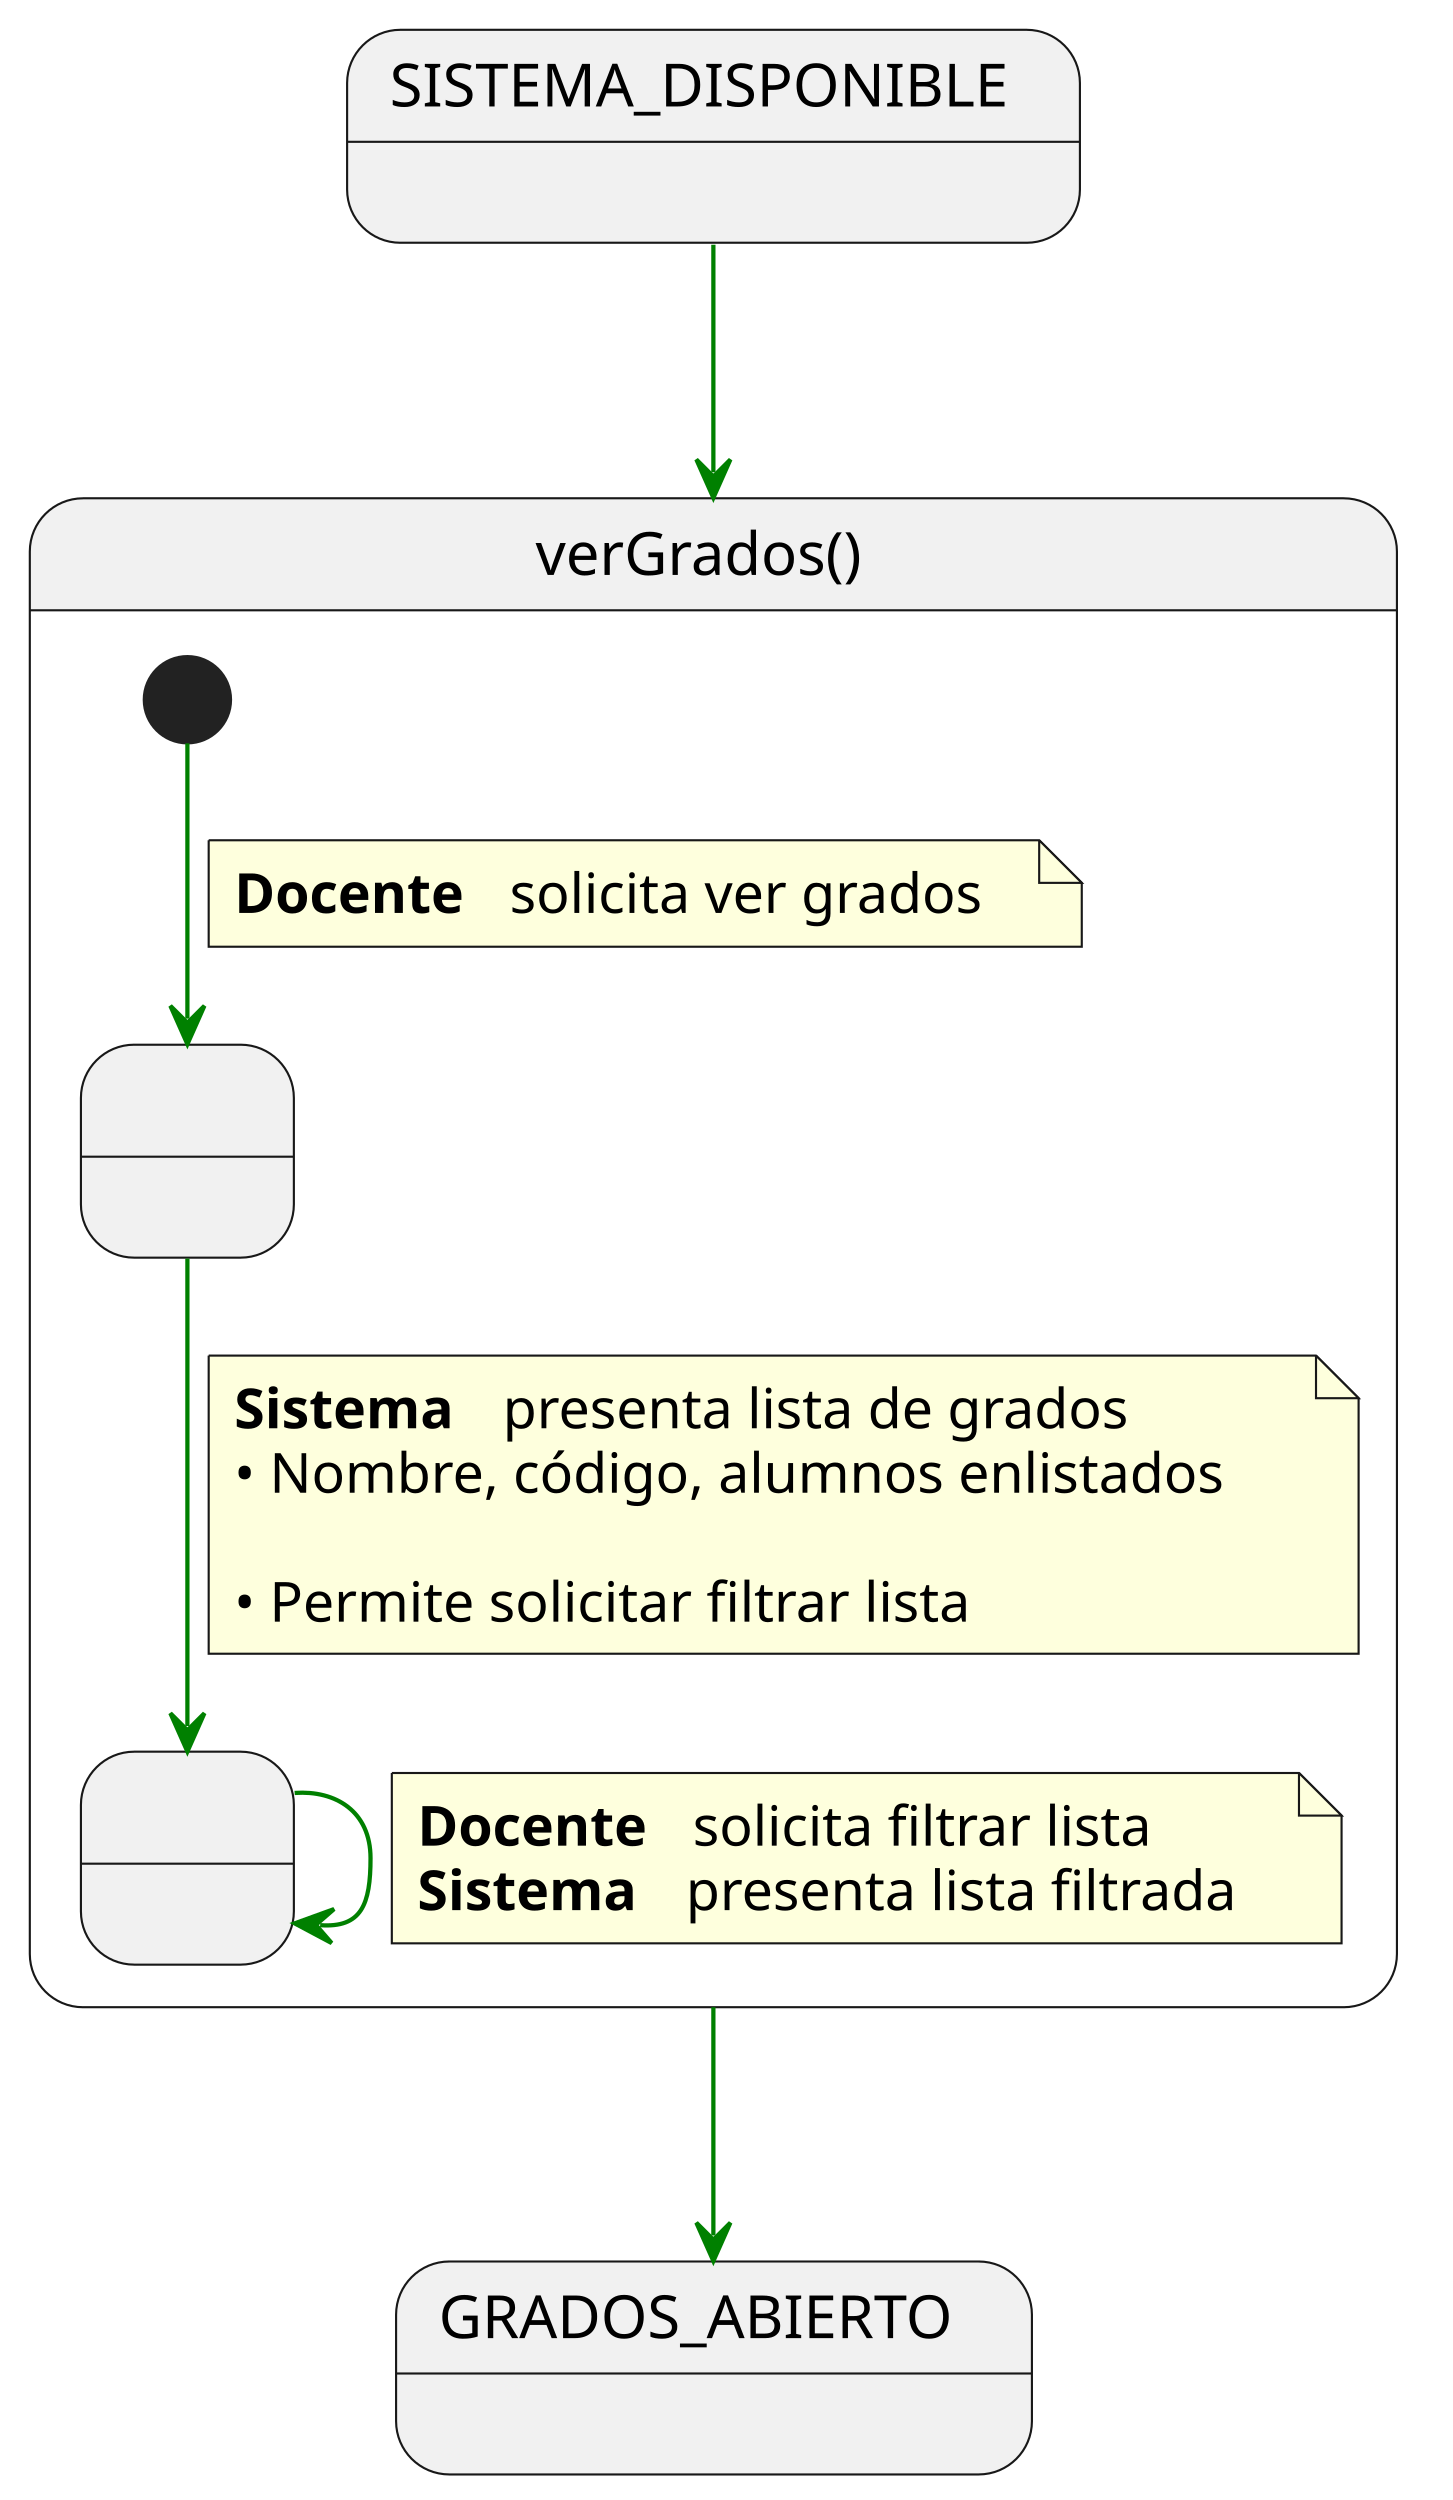
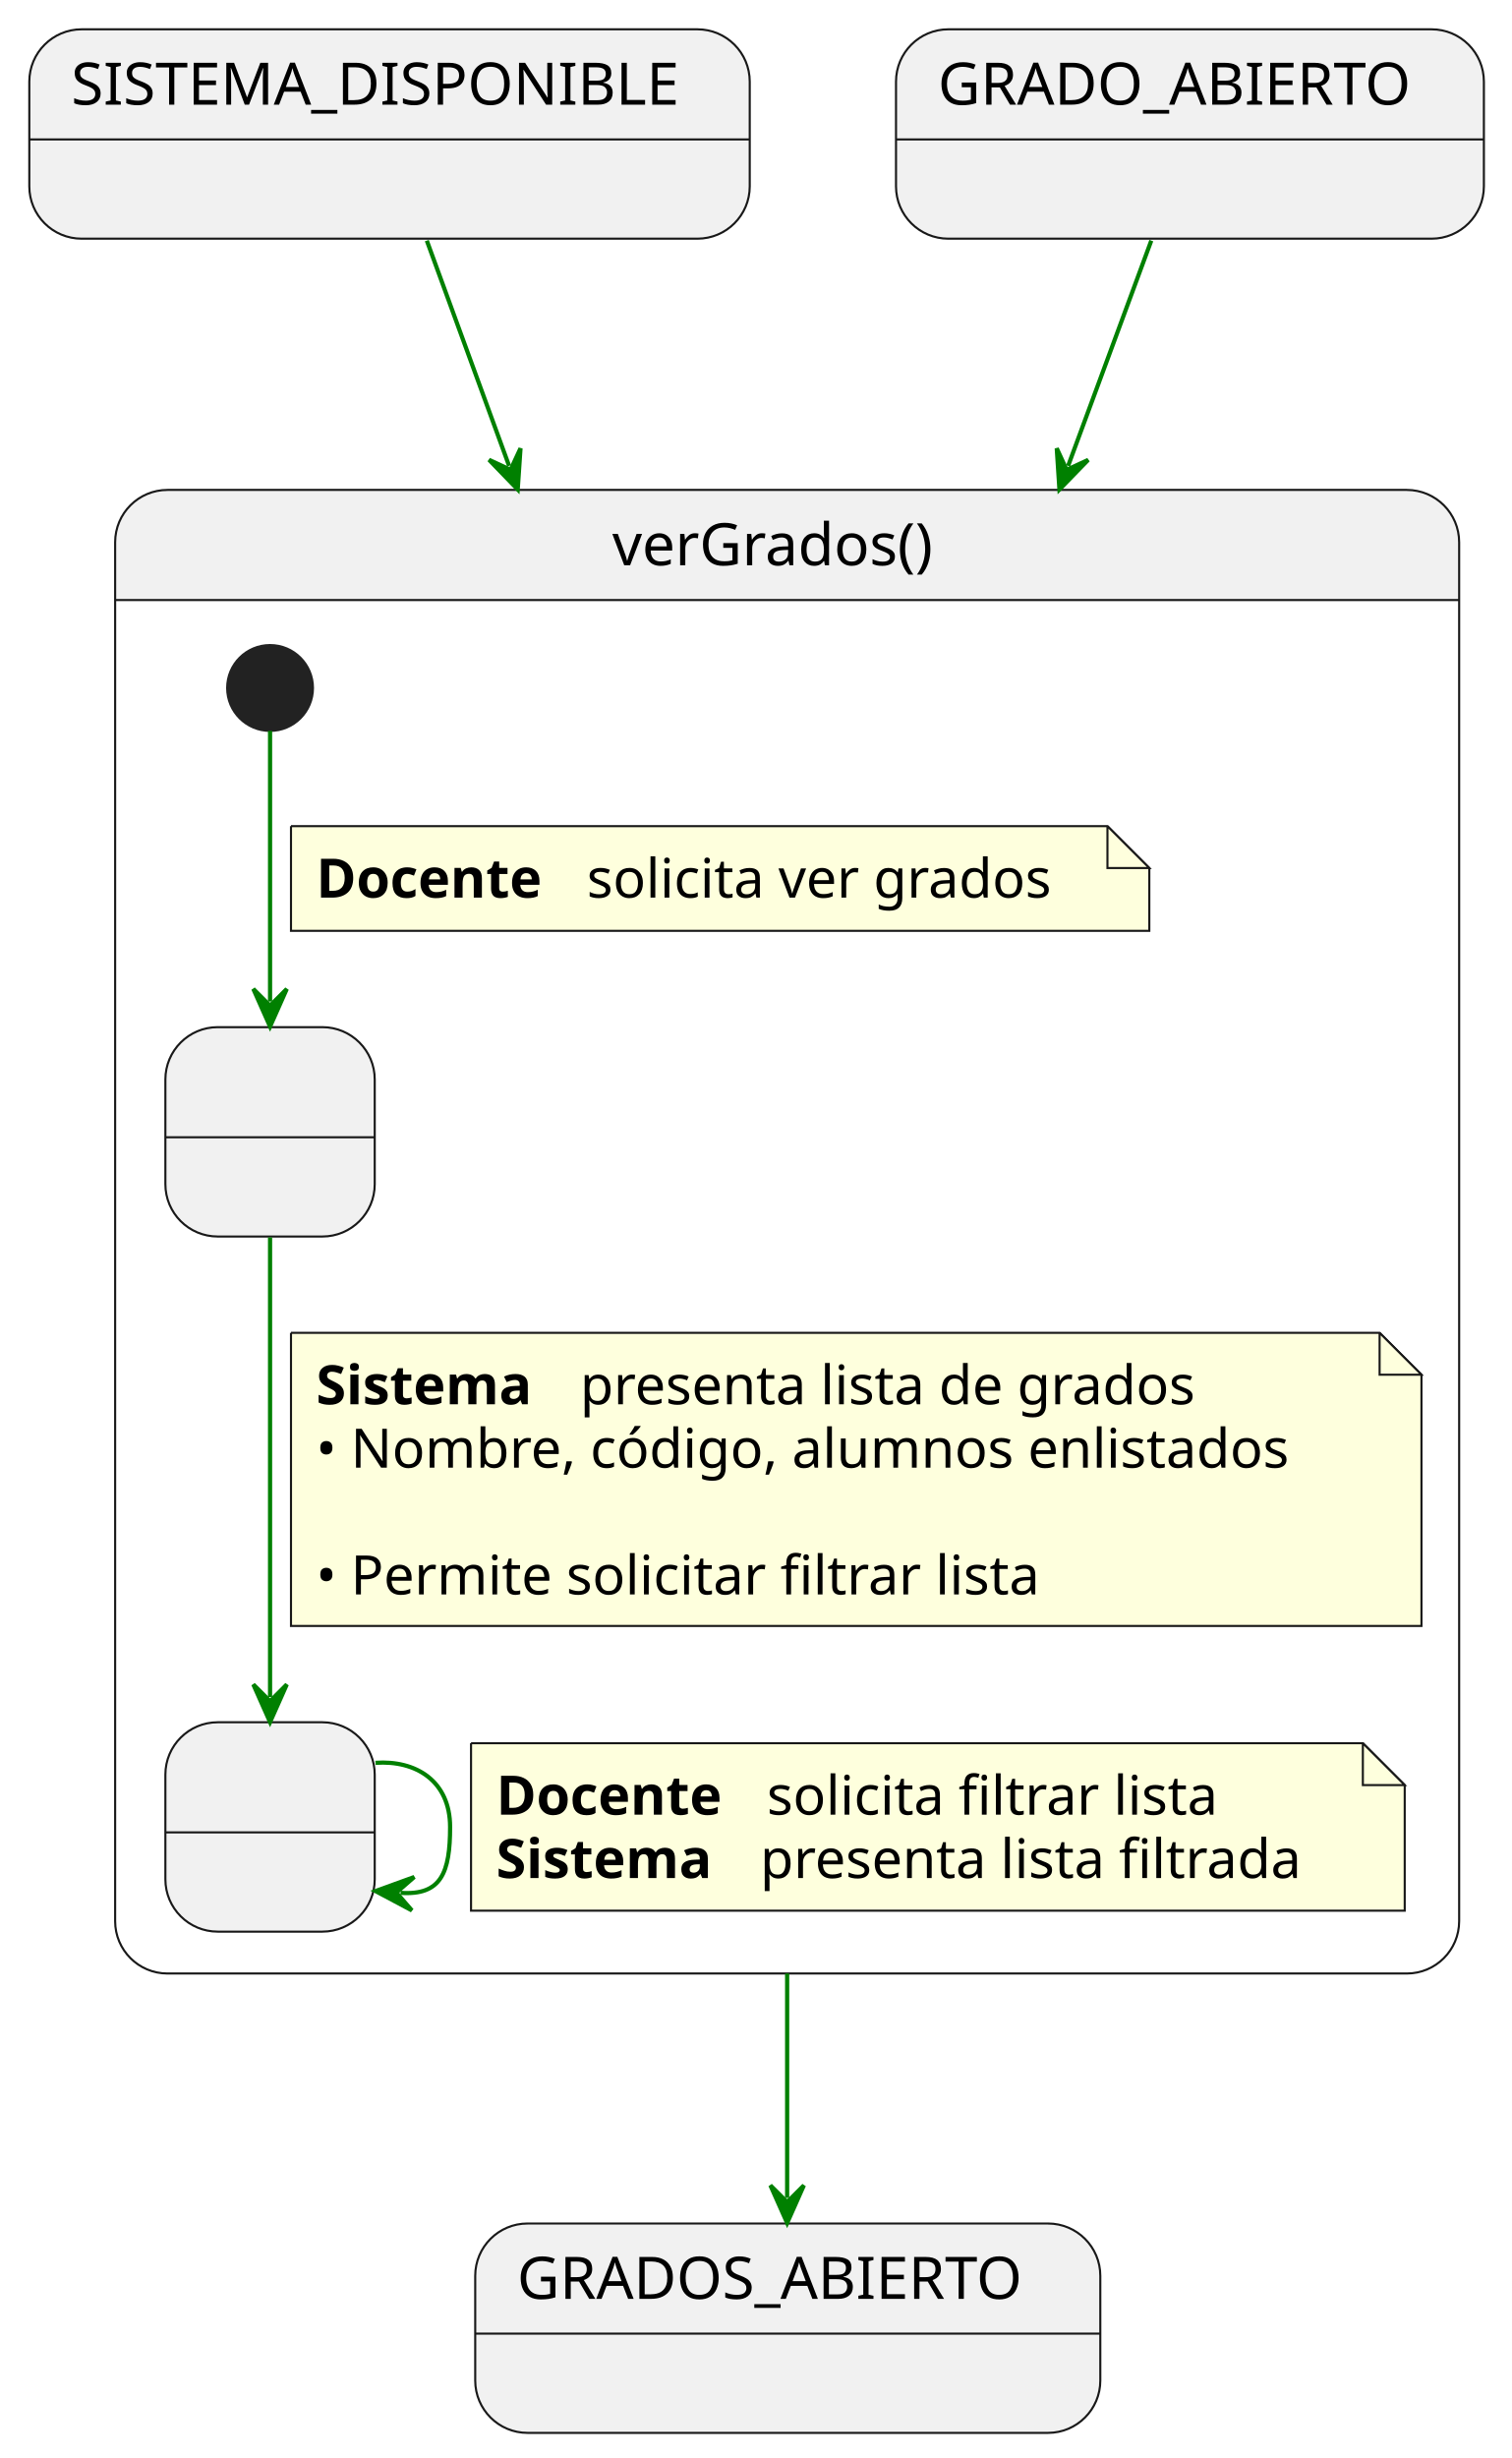
- <svg xmlns="http://www.w3.org/2000/svg" contentStyleType="text/css" data-diagram-type="STATE" height="587px" preserveAspectRatio="none" style="width:341px;height:587px;background:#FFFFFF;" version="1.1" viewBox="0 0 341 587" width="341px" zoomAndPan="magnify">
+ <svg xmlns="http://www.w3.org/2000/svg" contentStyleType="text/css" data-diagram-type="STATE" height="587px" preserveAspectRatio="none" style="width:361px;height:587px;background:#FFFFFF;" version="1.1" viewBox="0 0 361 587" width="361px" zoomAndPan="magnify">
  <defs />
  <g>
-     <path d="M19.5,117 L315.5,117 A12.5,12.5 0 0 1 328,129.5 L328,143.297 L7,143.297 L7,129.5 A12.5,12.5 0 0 1 19.5,117" fill="#F1F1F1" />
-     <rect fill="none" height="354.297" rx="12.5" ry="12.5" style="stroke:#181818;stroke-width:0.5;" width="321" x="7" y="117" />
-     <line style="stroke:#181818;stroke-width:0.5;" x1="7" x2="328" y1="143.297" y2="143.297" />
-     <text fill="#000000" font-family="sans-serif" font-size="14" lengthAdjust="spacing" textLength="83.508" x="125.746" y="134.995">verGrados()</text>
+     <path d="M40,117 L336,117 A12.5,12.5 0 0 1 348.5,129.5 L348.5,143.297 L27.5,143.297 L27.5,129.5 A12.5,12.5 0 0 1 40,117" fill="#F1F1F1" />
+     <rect fill="none" height="354.297" rx="12.5" ry="12.5" style="stroke:#181818;stroke-width:0.5;" width="321" x="27.5" y="117" />
+     <line style="stroke:#181818;stroke-width:0.5;" x1="27.5" x2="348.5" y1="143.297" y2="143.297" />
+     <text fill="#000000" font-family="sans-serif" font-size="14" lengthAdjust="spacing" textLength="83.508" x="146.246" y="134.995">verGrados()</text>
    <g id="verGrados.MostrandoGrados">
-       <rect fill="#F1F1F1" height="50" rx="12.5" ry="12.5" style="stroke:#181818;stroke-width:0.5;" width="50" x="19" y="245.297" />
-       <line style="stroke:#181818;stroke-width:0.5;" x1="19" x2="69" y1="271.594" y2="271.594" />
-       <text fill="#000000" font-family="sans-serif" font-size="14" lengthAdjust="spacing" textLength="4.45" x="41.775" y="263.292"> </text>
+       <rect fill="#F1F1F1" height="50" rx="12.5" ry="12.5" style="stroke:#181818;stroke-width:0.5;" width="50" x="39.5" y="245.297" />
+       <line style="stroke:#181818;stroke-width:0.5;" x1="39.5" x2="89.5" y1="271.594" y2="271.594" />
+       <text fill="#000000" font-family="sans-serif" font-size="14" lengthAdjust="spacing" textLength="4.45" x="62.275" y="263.292"> </text>
    </g>
    <g id="verGrados.FiltrandoGrados">
-       <rect fill="#F1F1F1" height="50" rx="12.5" ry="12.5" style="stroke:#181818;stroke-width:0.5;" width="50" x="19" y="411.297" />
-       <line style="stroke:#181818;stroke-width:0.5;" x1="19" x2="69" y1="437.594" y2="437.594" />
-       <text fill="#000000" font-family="sans-serif" font-size="14" lengthAdjust="spacing" textLength="4.45" x="41.775" y="429.292"> </text>
+       <rect fill="#F1F1F1" height="50" rx="12.5" ry="12.5" style="stroke:#181818;stroke-width:0.5;" width="50" x="39.5" y="411.297" />
+       <line style="stroke:#181818;stroke-width:0.5;" x1="39.5" x2="89.5" y1="437.594" y2="437.594" />
+       <text fill="#000000" font-family="sans-serif" font-size="14" lengthAdjust="spacing" textLength="4.45" x="62.275" y="429.292"> </text>
    </g>
-     <ellipse cx="44" cy="164.297" fill="#222222" rx="10" ry="10" style="stroke:#222222;stroke-width:1;" />
+     <ellipse cx="64.5" cy="164.297" fill="#222222" rx="10" ry="10" style="stroke:#222222;stroke-width:1;" />
    <g class="link" data-entity-1=".start.verGrados" data-entity-2="MostrandoGrados" data-source-line="8" data-uid="lnk3" id="link_.start.verGrados_MostrandoGrados">
-       <path d="M44,174.527 C44,190.237 44,216.657 44,239.167" fill="none" id="*start*verGrados-to-MostrandoGrados" style="stroke:#008000;stroke-width:1;" />
-       <polygon fill="#008000" points="44,245.167,48,236.167,44,240.167,40,236.167,44,245.167" style="stroke:#008000;stroke-width:1;" />
-       <path d="M49,197.297 L49,222.297 L254,222.297 L254,207.297 L244,197.297 L49,197.297" fill="#FEFFDD" style="stroke:#181818;stroke-width:0.5;" />
-       <path d="M244,197.297 L244,207.297 L254,207.297 L244,197.297" fill="#FEFFDD" style="stroke:#181818;stroke-width:0.5;" />
-       <text fill="#000000" font-family="sans-serif" font-size="13" font-weight="bold" lengthAdjust="spacing" textLength="60.531" x="55" y="214.364">Docente</text>
-       <text fill="#000000" font-family="sans-serif" font-size="13" lengthAdjust="spacing" textLength="119.615" x="119.664" y="214.364">solicita ver grados</text>
+       <path d="M64.5,174.527 C64.5,190.237 64.5,216.657 64.5,239.167" fill="none" id="*start*verGrados-to-MostrandoGrados" style="stroke:#008000;stroke-width:1;" />
+       <polygon fill="#008000" points="64.5,245.167,68.5,236.167,64.5,240.167,60.5,236.167,64.5,245.167" style="stroke:#008000;stroke-width:1;" />
+       <path d="M69.5,197.297 L69.5,222.297 L274.5,222.297 L274.5,207.297 L264.5,197.297 L69.5,197.297" fill="#FEFFDD" style="stroke:#181818;stroke-width:0.5;" />
+       <path d="M264.5,197.297 L264.5,207.297 L274.5,207.297 L264.5,197.297" fill="#FEFFDD" style="stroke:#181818;stroke-width:0.5;" />
+       <text fill="#000000" font-family="sans-serif" font-size="13" font-weight="bold" lengthAdjust="spacing" textLength="60.531" x="75.5" y="214.364">Docente</text>
+       <text fill="#000000" font-family="sans-serif" font-size="13" lengthAdjust="spacing" textLength="119.615" x="140.164" y="214.364">solicita ver grados</text>
    </g>
    <g class="link" data-entity-1="MostrandoGrados" data-entity-2="FiltrandoGrados" data-source-line="13" data-uid="lnk4" id="link_MostrandoGrados_FiltrandoGrados">
-       <path d="M44,295.497 C44,326.587 44,374.247 44,405.267" fill="none" id="MostrandoGrados-to-FiltrandoGrados" style="stroke:#008000;stroke-width:1;" />
-       <polygon fill="#008000" points="44,411.267,48,402.267,44,406.267,40,402.267,44,411.267" style="stroke:#008000;stroke-width:1;" />
-       <path d="M49,318.297 L49,388.297 L319,388.297 L319,328.297 L309,318.297 L49,318.297" fill="#FEFFDD" style="stroke:#181818;stroke-width:0.5;" />
-       <path d="M309,318.297 L309,328.297 L319,328.297 L309,318.297" fill="#FEFFDD" style="stroke:#181818;stroke-width:0.5;" />
-       <text fill="#000000" font-family="sans-serif" font-size="13" font-weight="bold" lengthAdjust="spacing" textLength="58.906" x="55" y="335.364">Sistema</text>
-       <text fill="#000000" font-family="sans-serif" font-size="13" lengthAdjust="spacing" textLength="157.917" x="118.039" y="335.364">presenta lista de grados</text>
-       <text fill="#000000" font-family="sans-serif" font-size="13" lengthAdjust="spacing" textLength="249.292" x="55" y="350.497">• Nombre, código, alumnos enlistados</text>
-       <text fill="#000000" font-family="sans-serif" font-size="13" lengthAdjust="spacing" textLength="4.132" x="55" y="365.629"> </text>
-       <text fill="#000000" font-family="sans-serif" font-size="13" lengthAdjust="spacing" textLength="188.481" x="55" y="380.762">• Permite solicitar filtrar lista</text>
+       <path d="M64.5,295.497 C64.5,326.587 64.5,374.247 64.5,405.267" fill="none" id="MostrandoGrados-to-FiltrandoGrados" style="stroke:#008000;stroke-width:1;" />
+       <polygon fill="#008000" points="64.5,411.267,68.5,402.267,64.5,406.267,60.5,402.267,64.5,411.267" style="stroke:#008000;stroke-width:1;" />
+       <path d="M69.5,318.297 L69.5,388.297 L339.5,388.297 L339.5,328.297 L329.5,318.297 L69.5,318.297" fill="#FEFFDD" style="stroke:#181818;stroke-width:0.5;" />
+       <path d="M329.5,318.297 L329.5,328.297 L339.5,328.297 L329.5,318.297" fill="#FEFFDD" style="stroke:#181818;stroke-width:0.5;" />
+       <text fill="#000000" font-family="sans-serif" font-size="13" font-weight="bold" lengthAdjust="spacing" textLength="58.906" x="75.5" y="335.364">Sistema</text>
+       <text fill="#000000" font-family="sans-serif" font-size="13" lengthAdjust="spacing" textLength="157.917" x="138.539" y="335.364">presenta lista de grados</text>
+       <text fill="#000000" font-family="sans-serif" font-size="13" lengthAdjust="spacing" textLength="249.292" x="75.5" y="350.497">• Nombre, código, alumnos enlistados</text>
+       <text fill="#000000" font-family="sans-serif" font-size="13" lengthAdjust="spacing" textLength="4.132" x="75.5" y="365.629"> </text>
+       <text fill="#000000" font-family="sans-serif" font-size="13" lengthAdjust="spacing" textLength="188.481" x="75.5" y="380.762">• Permite solicitar filtrar lista</text>
    </g>
    <g class="link" data-entity-1="FiltrandoGrados" data-entity-2="FiltrandoGrados" data-source-line="21" data-uid="lnk5" id="link_FiltrandoGrados_FiltrandoGrados">
-       <path d="M69.18,420.987 C78.91,420.297 87,425.407 87,436.297 C87,447.187 84.895,452.721 75.165,452.031" fill="none" id="FiltrandoGrados-to-FiltrandoGrados" style="stroke:#008000;stroke-width:1;" />
-       <polygon fill="#008000" points="69.18,451.607,77.874,456.233,74.168,451.961,78.44,448.253,69.18,451.607" style="stroke:#008000;stroke-width:1;" />
-       <path d="M92,416.297 L92,456.297 L315,456.297 L315,426.297 L305,416.297 L92,416.297" fill="#FEFFDD" style="stroke:#181818;stroke-width:0.5;" />
-       <path d="M305,416.297 L305,426.297 L315,426.297 L305,416.297" fill="#FEFFDD" style="stroke:#181818;stroke-width:0.5;" />
-       <text fill="#000000" font-family="sans-serif" font-size="13" font-weight="bold" lengthAdjust="spacing" textLength="60.531" x="98" y="433.364">Docente</text>
-       <text fill="#000000" font-family="sans-serif" font-size="13" lengthAdjust="spacing" textLength="116.651" x="162.664" y="433.364">solicita filtrar lista</text>
-       <text fill="#000000" font-family="sans-serif" font-size="13" font-weight="bold" lengthAdjust="spacing" textLength="58.906" x="98" y="448.497">Sistema</text>
-       <text fill="#000000" font-family="sans-serif" font-size="13" lengthAdjust="spacing" textLength="139.42" x="161.039" y="448.497">presenta lista filtrada</text>
+       <path d="M89.68,420.987 C99.41,420.297 107.5,425.407 107.5,436.297 C107.5,447.187 105.395,452.721 95.665,452.031" fill="none" id="FiltrandoGrados-to-FiltrandoGrados" style="stroke:#008000;stroke-width:1;" />
+       <polygon fill="#008000" points="89.68,451.607,98.374,456.233,94.668,451.961,98.94,448.253,89.68,451.607" style="stroke:#008000;stroke-width:1;" />
+       <path d="M112.5,416.297 L112.5,456.297 L335.5,456.297 L335.5,426.297 L325.5,416.297 L112.5,416.297" fill="#FEFFDD" style="stroke:#181818;stroke-width:0.5;" />
+       <path d="M325.5,416.297 L325.5,426.297 L335.5,426.297 L325.5,416.297" fill="#FEFFDD" style="stroke:#181818;stroke-width:0.5;" />
+       <text fill="#000000" font-family="sans-serif" font-size="13" font-weight="bold" lengthAdjust="spacing" textLength="60.531" x="118.5" y="433.364">Docente</text>
+       <text fill="#000000" font-family="sans-serif" font-size="13" lengthAdjust="spacing" textLength="116.651" x="183.164" y="433.364">solicita filtrar lista</text>
+       <text fill="#000000" font-family="sans-serif" font-size="13" font-weight="bold" lengthAdjust="spacing" textLength="58.906" x="118.5" y="448.497">Sistema</text>
+       <text fill="#000000" font-family="sans-serif" font-size="13" lengthAdjust="spacing" textLength="139.42" x="181.539" y="448.497">presenta lista filtrada</text>
    </g>
    <g id="SISTEMA_DISPONIBLE">
-       <rect fill="#F1F1F1" height="50" rx="12.5" ry="12.5" style="stroke:#181818;stroke-width:0.5;" width="172.065" x="81.5" y="7" />
-       <line style="stroke:#181818;stroke-width:0.5;" x1="81.5" x2="253.565" y1="33.297" y2="33.297" />
-       <text fill="#000000" font-family="sans-serif" font-size="14" lengthAdjust="spacing" textLength="152.065" x="91.5" y="24.995">SISTEMA_DISPONIBLE</text>
+       <rect fill="#F1F1F1" height="50" rx="12.5" ry="12.5" style="stroke:#181818;stroke-width:0.5;" width="172.065" x="7" y="7" />
+       <line style="stroke:#181818;stroke-width:0.5;" x1="7" x2="179.065" y1="33.297" y2="33.297" />
+       <text fill="#000000" font-family="sans-serif" font-size="14" lengthAdjust="spacing" textLength="152.065" x="17" y="24.995">SISTEMA_DISPONIBLE</text>
+     </g>
+     <g id="GRADO_ABIERTO">
+       <rect fill="#F1F1F1" height="50" rx="12.5" ry="12.5" style="stroke:#181818;stroke-width:0.5;" width="140.408" x="214" y="7" />
+       <line style="stroke:#181818;stroke-width:0.5;" x1="214" x2="354.408" y1="33.297" y2="33.297" />
+       <text fill="#000000" font-family="sans-serif" font-size="14" lengthAdjust="spacing" textLength="120.408" x="224" y="24.995">GRADO_ABIERTO</text>
    </g>
    <g id="GRADOS_ABIERTO">
-       <rect fill="#F1F1F1" height="50" rx="12.5" ry="12.5" style="stroke:#181818;stroke-width:0.5;" width="149.295" x="93" y="531" />
-       <line style="stroke:#181818;stroke-width:0.5;" x1="93" x2="242.295" y1="557.297" y2="557.297" />
-       <text fill="#000000" font-family="sans-serif" font-size="14" lengthAdjust="spacing" textLength="129.295" x="103" y="548.995">GRADOS_ABIERTO</text>
+       <rect fill="#F1F1F1" height="50" rx="12.5" ry="12.5" style="stroke:#181818;stroke-width:0.5;" width="149.295" x="113.5" y="531" />
+       <line style="stroke:#181818;stroke-width:0.5;" x1="113.5" x2="262.795" y1="557.297" y2="557.297" />
+       <text fill="#000000" font-family="sans-serif" font-size="14" lengthAdjust="spacing" textLength="129.295" x="123.5" y="548.995">GRADOS_ABIERTO</text>
    </g>
    <g class="link" data-entity-1="SISTEMA_DISPONIBLE" data-entity-2="verGrados" data-source-line="29" data-uid="lnk7" id="link_SISTEMA_DISPONIBLE_verGrados">
-       <path d="M167.5,57.46 C167.5,72.63 167.5,87.63 167.5,110.89" fill="none" id="SISTEMA_DISPONIBLE-to-verGrados" style="stroke:#008000;stroke-width:1;" />
-       <polygon fill="#008000" points="167.5,116.89,171.5,107.89,167.5,111.89,163.5,107.89,167.5,116.89" style="stroke:#008000;stroke-width:1;" />
+       <path d="M101.94,57.46 C107.48,72.63 113.091,87.995 121.591,111.254" fill="none" id="SISTEMA_DISPONIBLE-to-verGrados" style="stroke:#008000;stroke-width:1;" />
+       <polygon fill="#008000" points="123.65,116.89,124.318,107.064,121.934,112.194,116.804,109.81,123.65,116.89" style="stroke:#008000;stroke-width:1;" />
    </g>
-     <g class="link" data-entity-1="verGrados" data-entity-2="GRADOS_ABIERTO" data-source-line="31" data-uid="lnk9" id="link_verGrados_GRADOS_ABIERTO">
-       <path d="M167.5,471.3 C167.5,494.67 167.5,509.74 167.5,524.89" fill="none" id="verGrados-to-GRADOS_ABIERTO" style="stroke:#008000;stroke-width:1;" />
-       <polygon fill="#008000" points="167.5,530.89,171.5,521.89,167.5,525.89,163.5,521.89,167.5,530.89" style="stroke:#008000;stroke-width:1;" />
+     <g class="link" data-entity-1="GRADO_ABIERTO" data-entity-2="verGrados" data-source-line="31" data-uid="lnk9" id="link_GRADO_ABIERTO_verGrados">
+       <path d="M274.97,57.46 C269.37,72.63 263.687,88.001 255.107,111.261" fill="none" id="GRADO_ABIERTO-to-verGrados" style="stroke:#008000;stroke-width:1;" />
+       <polygon fill="#008000" points="253.03,116.89,259.897,109.831,254.76,112.199,252.392,107.062,253.03,116.89" style="stroke:#008000;stroke-width:1;" />
+     </g>
+     <g class="link" data-entity-1="verGrados" data-entity-2="GRADOS_ABIERTO" data-source-line="33" data-uid="lnk11" id="link_verGrados_GRADOS_ABIERTO">
+       <path d="M188,471.3 C188,494.67 188,509.74 188,524.89" fill="none" id="verGrados-to-GRADOS_ABIERTO" style="stroke:#008000;stroke-width:1;" />
+       <polygon fill="#008000" points="188,530.89,192,521.89,188,525.89,184,521.89,188,530.89" style="stroke:#008000;stroke-width:1;" />
    </g>
  </g>
</svg>
